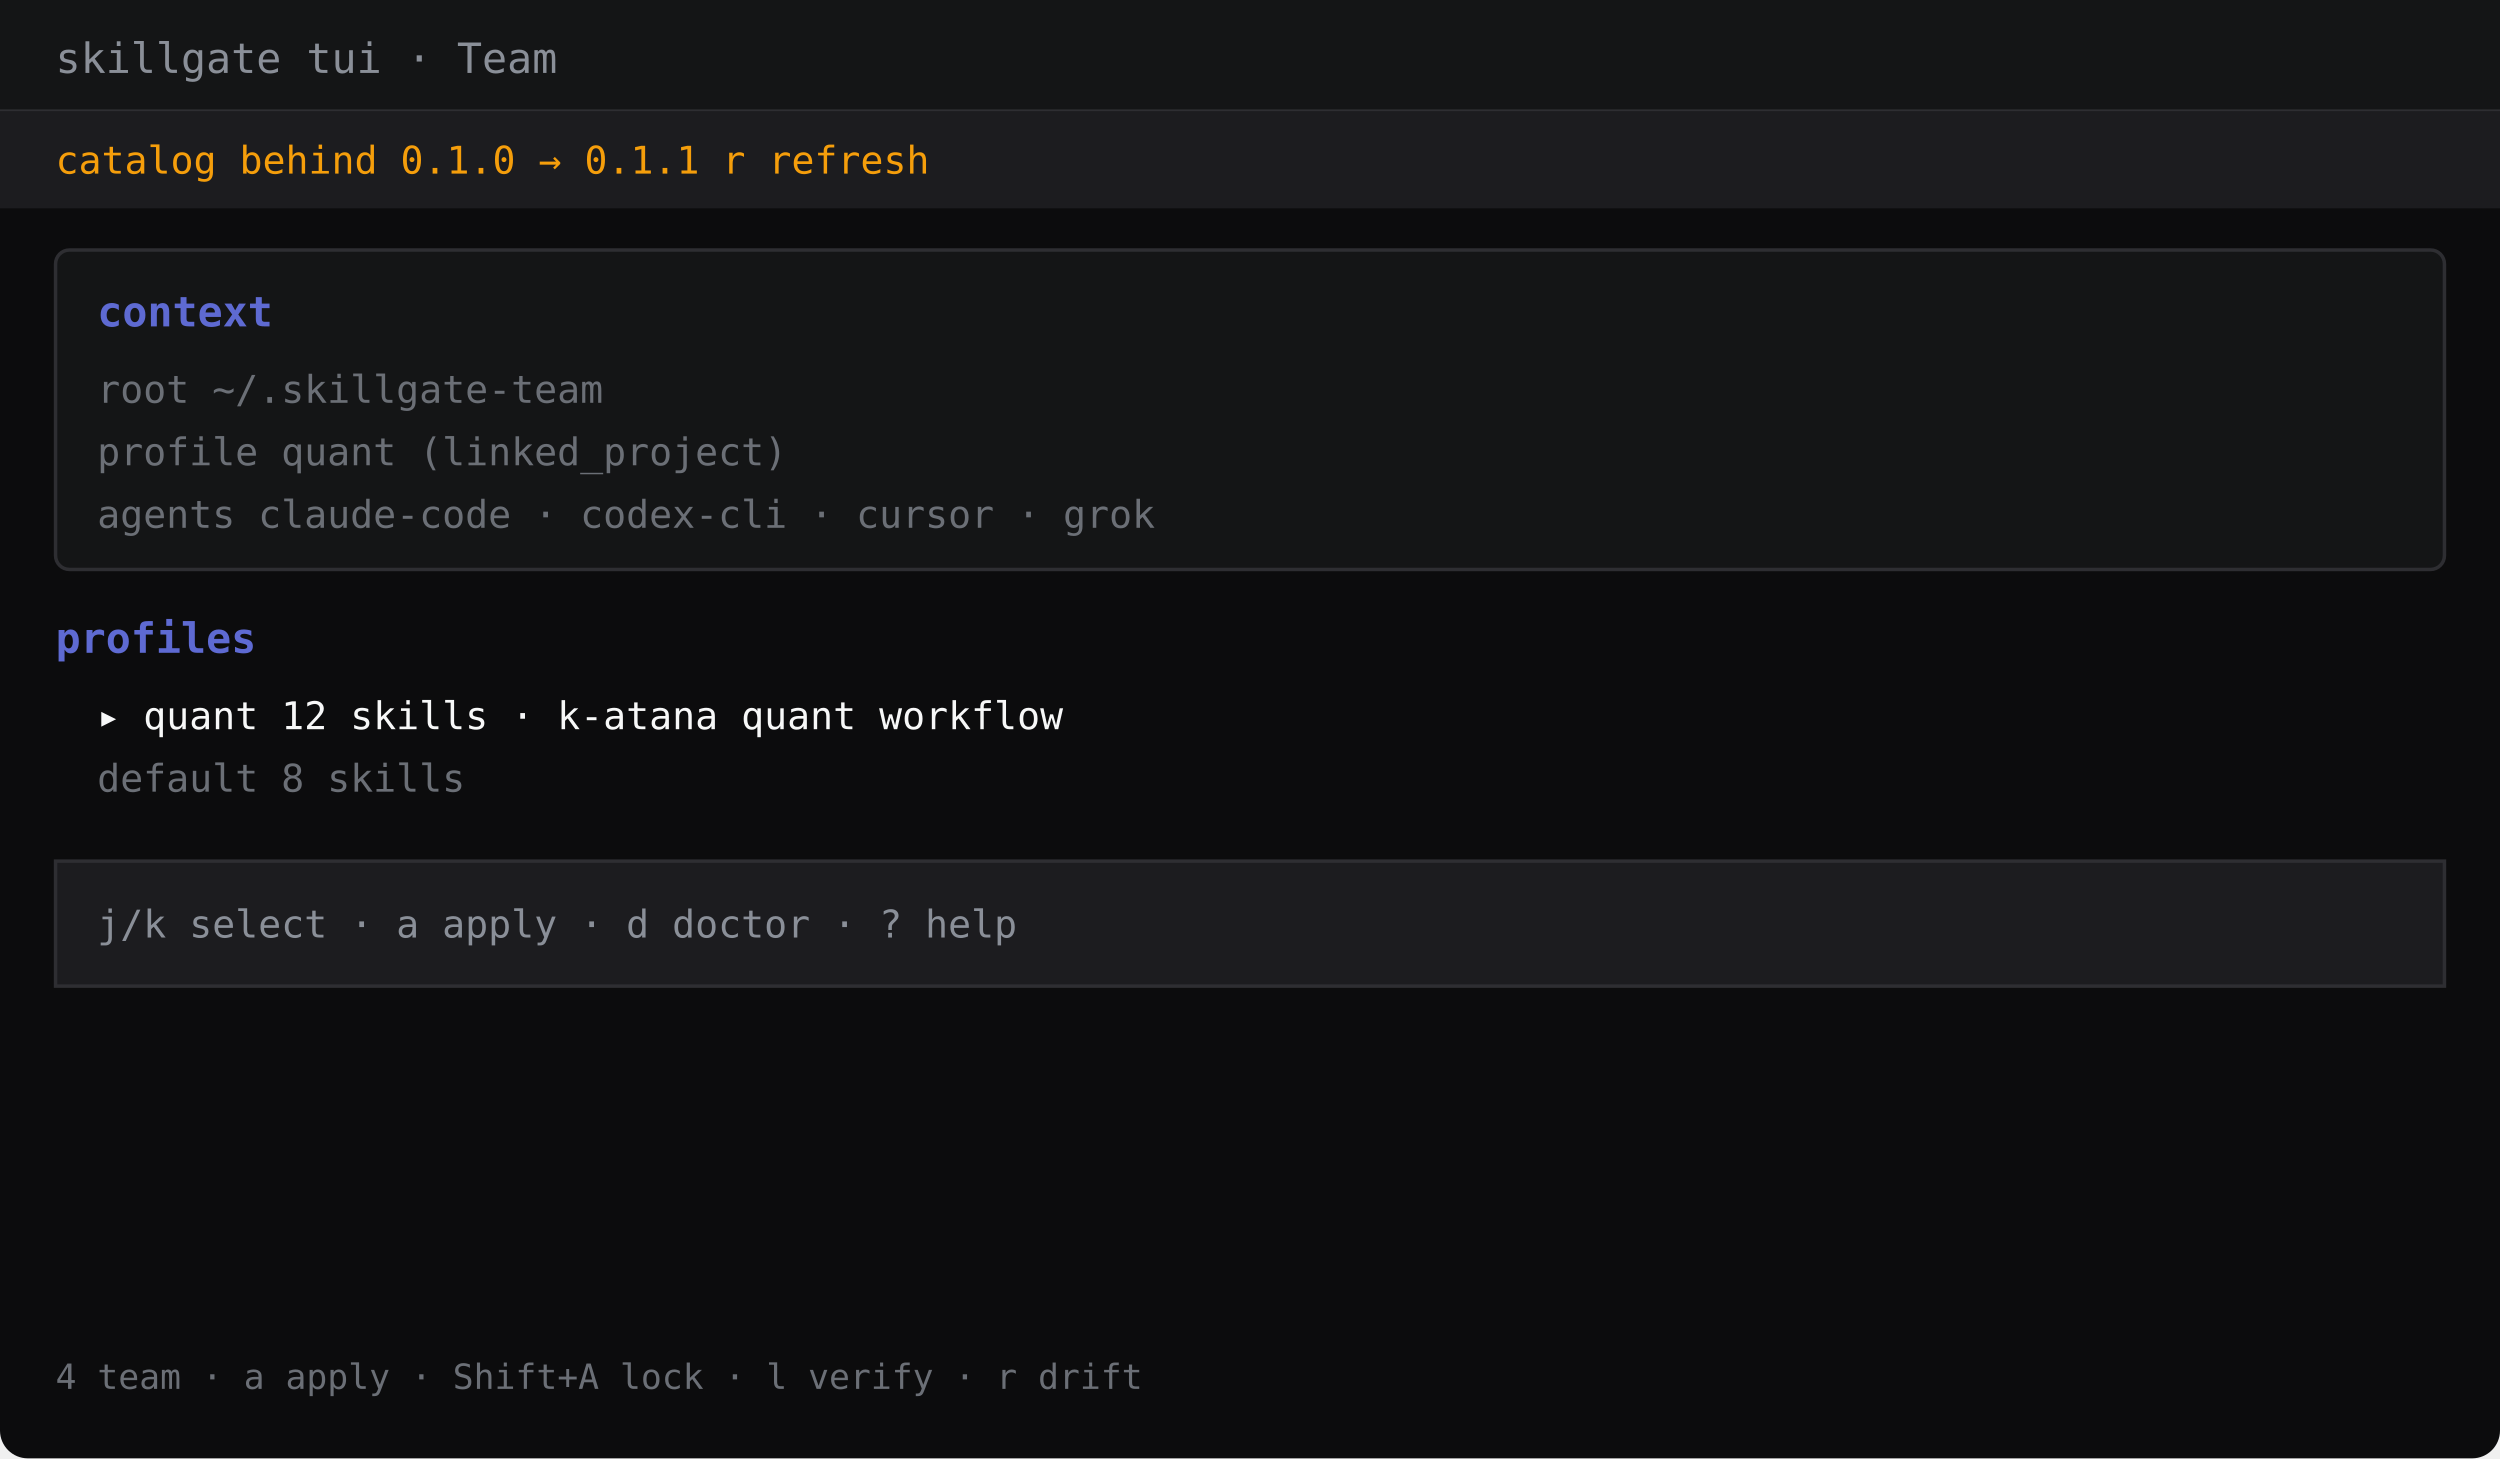
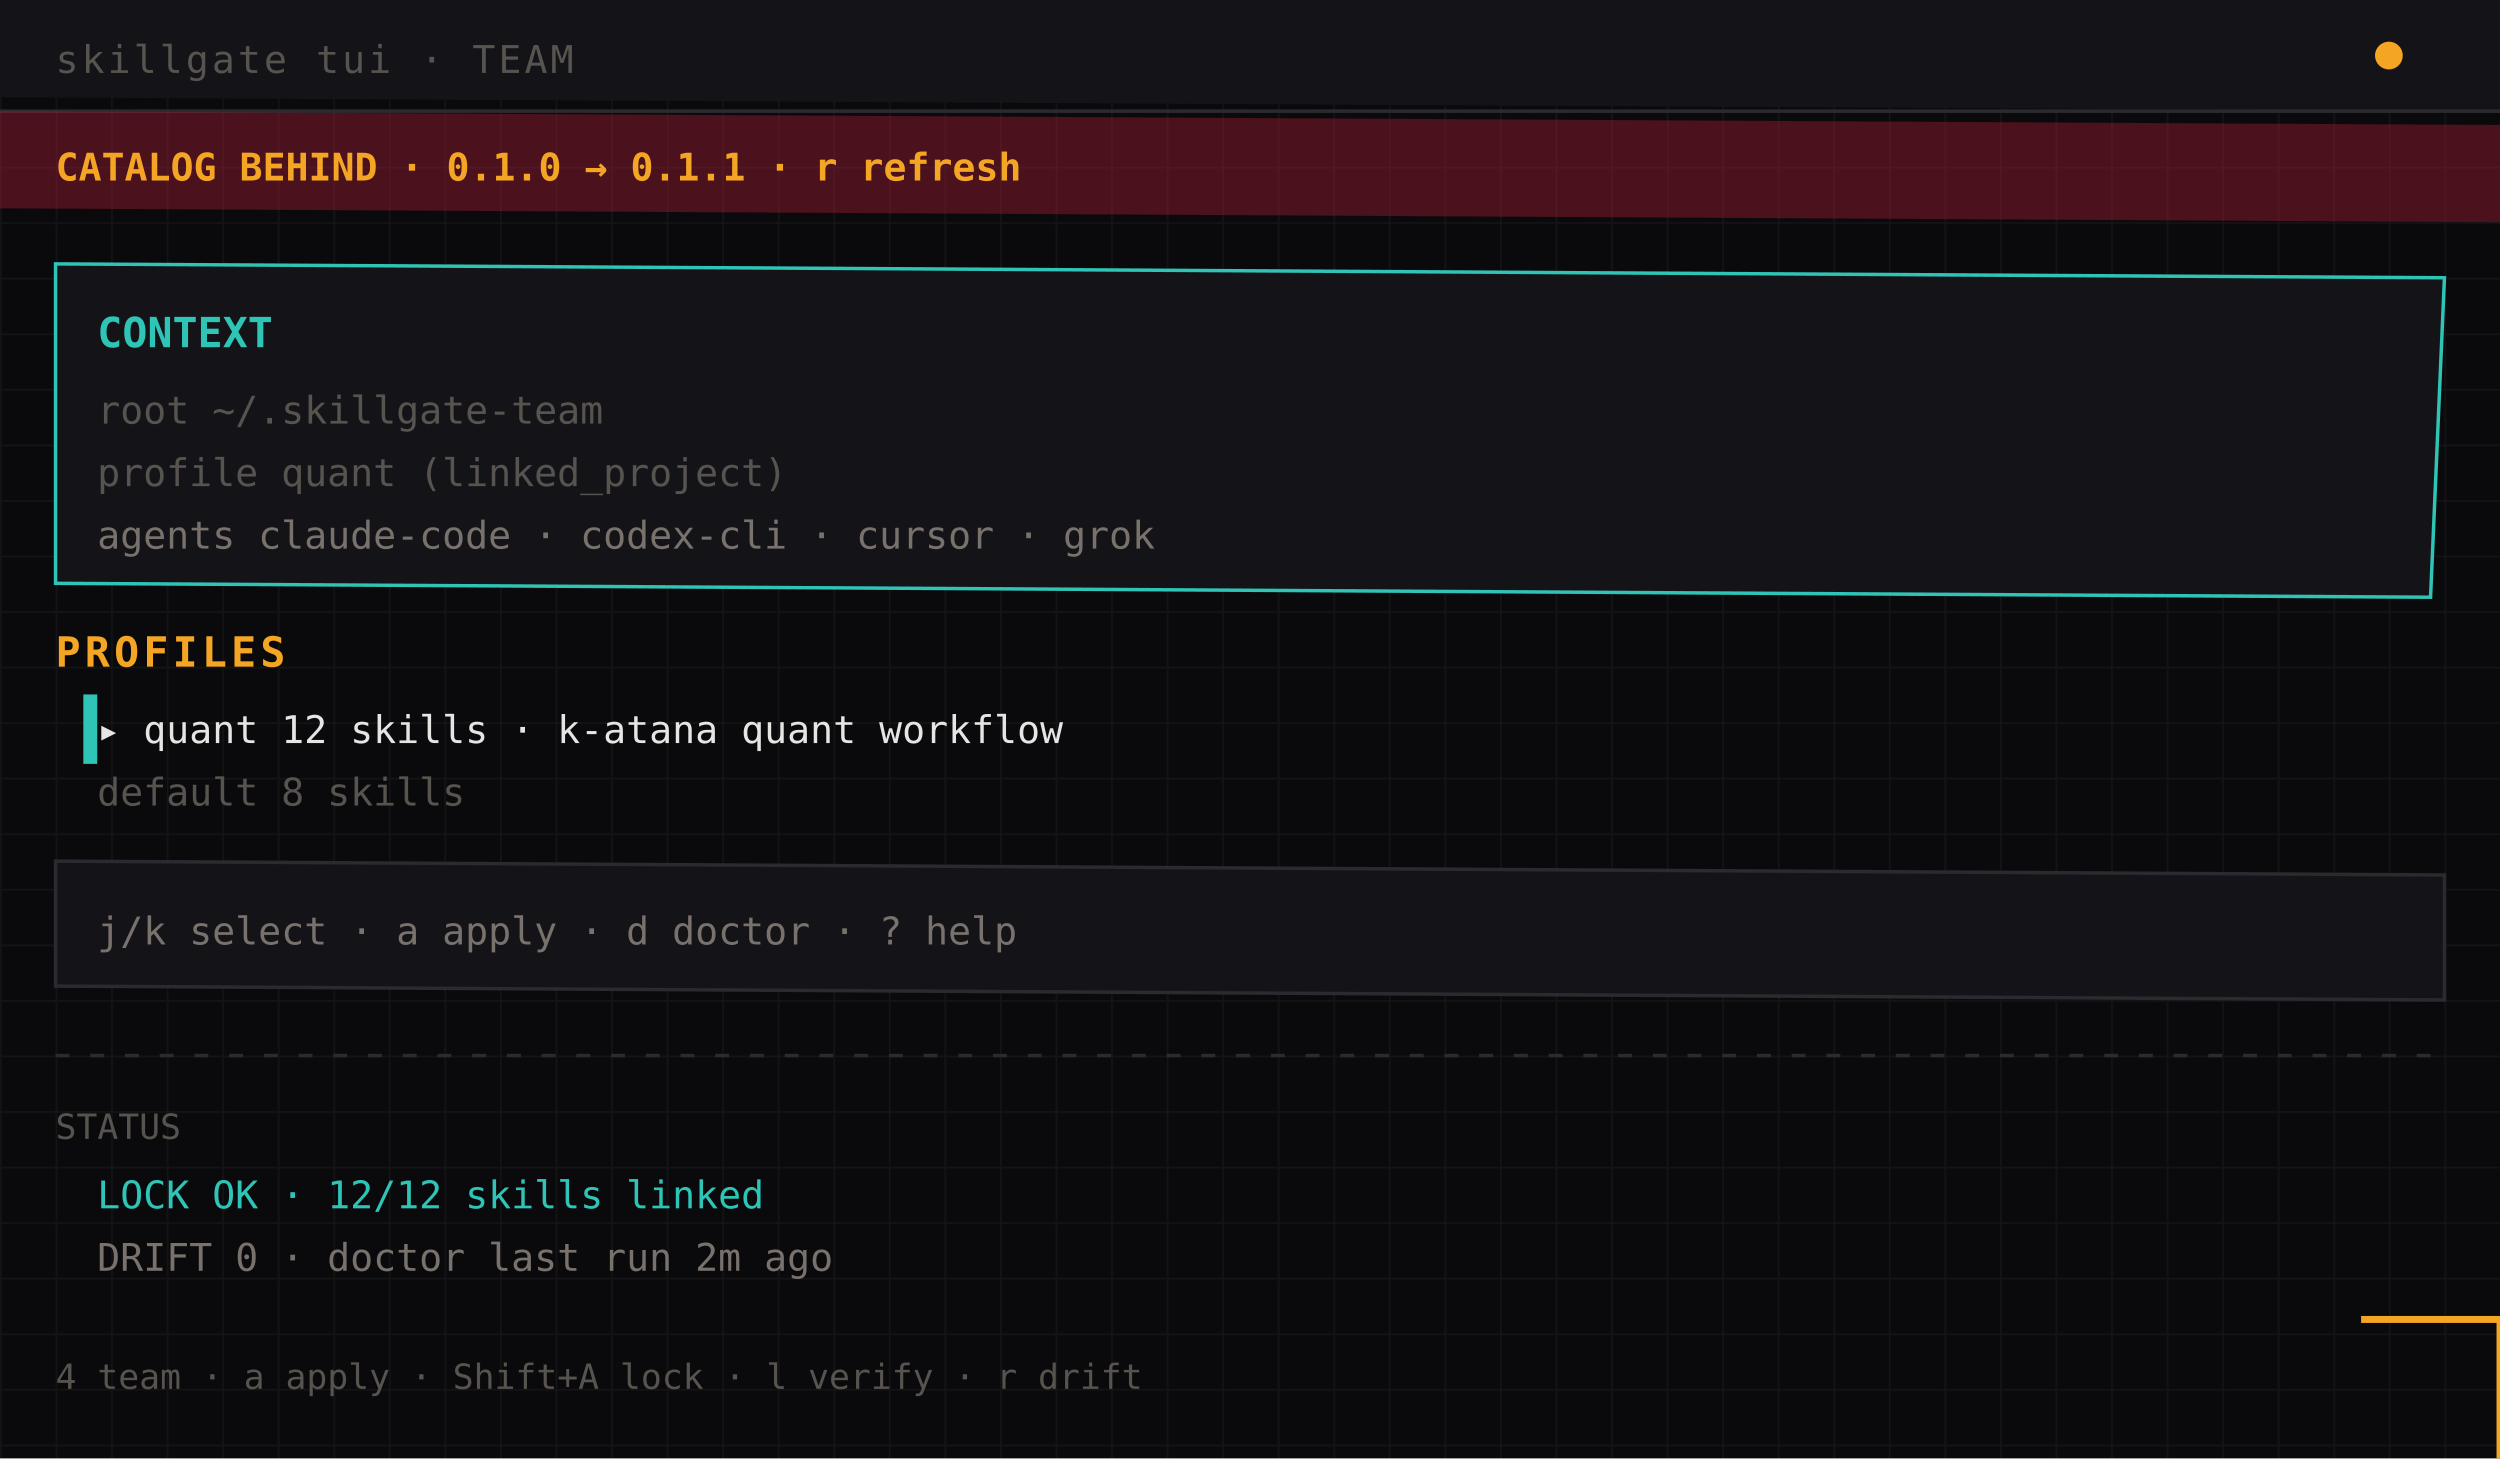
<svg xmlns="http://www.w3.org/2000/svg" viewBox="0 0 720 420" role="img" aria-label="Skillgate TUI Team">
-   <rect width="720" height="420" rx="8" fill="#0C0C0D" />
-   <rect x="0" y="0" width="720" height="32" fill="#141516" />
-   <line x1="0" y1="32" x2="720" y2="32" stroke="#2E2E32" />
-   <text x="16" y="21" fill="#8A8F98" font-family="ui-monospace, Consolas, monospace" font-size="12">skillgate tui · Team</text>
-   <rect x="0" y="32" width="720" height="28" fill="#1C1C1F" />
-   <text x="16" y="50" fill="#F59E0B" font-family="ui-monospace, Consolas, monospace" font-size="11">catalog behind  0.1.0 → 0.1.1   r refresh</text>
-   <rect x="16" y="72" width="688" height="92" rx="4" fill="#141516" stroke="#2E2E32" />
-   <text x="28" y="94" fill="#5E6AD2" font-family="ui-monospace, Consolas, monospace" font-size="12" font-weight="bold">context</text>
-   <text x="28" y="116" fill="#6B6F76" font-family="ui-monospace, Consolas, monospace" font-size="11">root   ~/.skillgate-team</text>
-   <text x="28" y="134" fill="#6B6F76" font-family="ui-monospace, Consolas, monospace" font-size="11">profile quant (linked_project)</text>
-   <text x="28" y="152" fill="#6B6F76" font-family="ui-monospace, Consolas, monospace" font-size="11">agents claude-code · codex-cli · cursor · grok</text>
-   <text x="16" y="188" fill="#5E6AD2" font-family="ui-monospace, Consolas, monospace" font-size="12" font-weight="bold">profiles</text>
-   <text x="28" y="210" fill="#F7F8F8" font-family="ui-monospace, Consolas, monospace" font-size="11">▸ quant    12 skills · k-atana quant workflow</text>
-   <text x="28" y="228" fill="#6B6F76" font-family="ui-monospace, Consolas, monospace" font-size="11">  default   8 skills</text>
-   <rect x="16" y="248" width="688" height="36" fill="#1C1C1F" stroke="#2E2E32" />
-   <text x="28" y="270" fill="#8A8F98" font-family="ui-monospace, Consolas, monospace" font-size="11">j/k select · a apply · d doctor · ? help</text>
-   <text x="16" y="400" fill="#6B6F76" font-family="ui-monospace, Consolas, monospace" font-size="10">4 team · a apply · Shift+A lock · l verify · r drift</text>
+   <defs>
+     <pattern id="tg" width="16" height="16" patternUnits="userSpaceOnUse">
+       <path d="M16 0H0V16" fill="none" stroke="#fff" stroke-opacity="0.04" />
+     </pattern>
+   </defs>
+   <rect width="720" height="420" fill="#0A0A0C" />
+   <rect width="720" height="420" fill="url(#tg)" />
+   <polygon points="0,0 720,0 720,32 0,28" fill="#141418" />
+   <line x1="0" y1="32" x2="720" y2="32" stroke="#2A2A30" />
+   <text x="16" y="21" fill="#57534E" font-family="ui-monospace, Consolas, monospace" font-size="11" letter-spacing="0.08em">skillgate tui · TEAM</text>
+   <circle cx="688" cy="16" r="4" fill="#F5A524">
+     <animate attributeName="opacity" values="1;0.3;1" dur="1.8s" repeatCount="indefinite" />
+   </circle>
+   <polygon points="0,32 720,36 720,64 0,60" fill="#C41E3A" fill-opacity="0.35" />
+   <text x="16" y="52" fill="#F5A524" font-family="ui-monospace, Consolas, monospace" font-size="11" font-weight="bold">CATALOG BEHIND · 0.1.0 → 0.1.1 · r refresh</text>
+   <g transform="translate(16, 76)">
+     <polygon points="0,0 688,4 684,96 0,92" fill="#141418" stroke="#2EC4B6" stroke-width="1" />
+     <text x="12" y="24" fill="#2EC4B6" font-family="ui-monospace, Consolas, monospace" font-size="12" font-weight="bold">CONTEXT</text>
+     <text x="12" y="46" fill="#57534E" font-family="ui-monospace, Consolas, monospace" font-size="11">root   ~/.skillgate-team</text>
+     <text x="12" y="64" fill="#57534E" font-family="ui-monospace, Consolas, monospace" font-size="11">profile quant (linked_project)</text>
+     <text x="12" y="82" fill="#78716C" font-family="ui-monospace, Consolas, monospace" font-size="11">agents claude-code · codex-cli · cursor · grok</text>
+   </g>
+   <text x="16" y="192" fill="#F5A524" font-family="ui-monospace, Consolas, monospace" font-size="12" font-weight="bold" letter-spacing="0.1em">PROFILES</text>
+   <text x="28" y="214" fill="#E7E5E4" font-family="ui-monospace, Consolas, monospace" font-size="11">▸ quant    12 skills · k-atana quant workflow</text>
+   <rect x="24" y="200" width="4" height="20" fill="#2EC4B6">
+     <animate attributeName="opacity" values="1;0.2;1" dur="1s" repeatCount="indefinite" />
+   </rect>
+   <text x="28" y="232" fill="#57534E" font-family="ui-monospace, Consolas, monospace" font-size="11">  default   8 skills</text>
+   <polygon points="16,248 704,252 704,288 16,284" fill="#141418" stroke="#2A2A30" />
+   <text x="28" y="272" fill="#78716C" font-family="ui-monospace, Consolas, monospace" font-size="11">j/k select · a apply · d doctor · ? help</text>
+   <line x1="16" y1="304" x2="704" y2="304" stroke="#2A2A30" stroke-dasharray="4 6">
+     <animate attributeName="stroke-dashoffset" values="0;-20" dur="1.2s" repeatCount="indefinite" />
+   </line>
+   <text x="16" y="328" fill="#57534E" font-family="ui-monospace, Consolas, monospace" font-size="10">STATUS</text>
+   <text x="28" y="348" fill="#2EC4B6" font-family="ui-monospace, Consolas, monospace" font-size="11">LOCK OK · 12/12 skills linked</text>
+   <text x="28" y="366" fill="#78716C" font-family="ui-monospace, Consolas, monospace" font-size="11">DRIFT 0 · doctor last run 2m ago</text>
+   <text x="16" y="400" fill="#57534E" font-family="ui-monospace, Consolas, monospace" font-size="10">4 team · a apply · Shift+A lock · l verify · r drift</text>
+   <path d="M680 380 L720 380 L720 420" fill="none" stroke="#F5A524" stroke-width="2" />
</svg>
